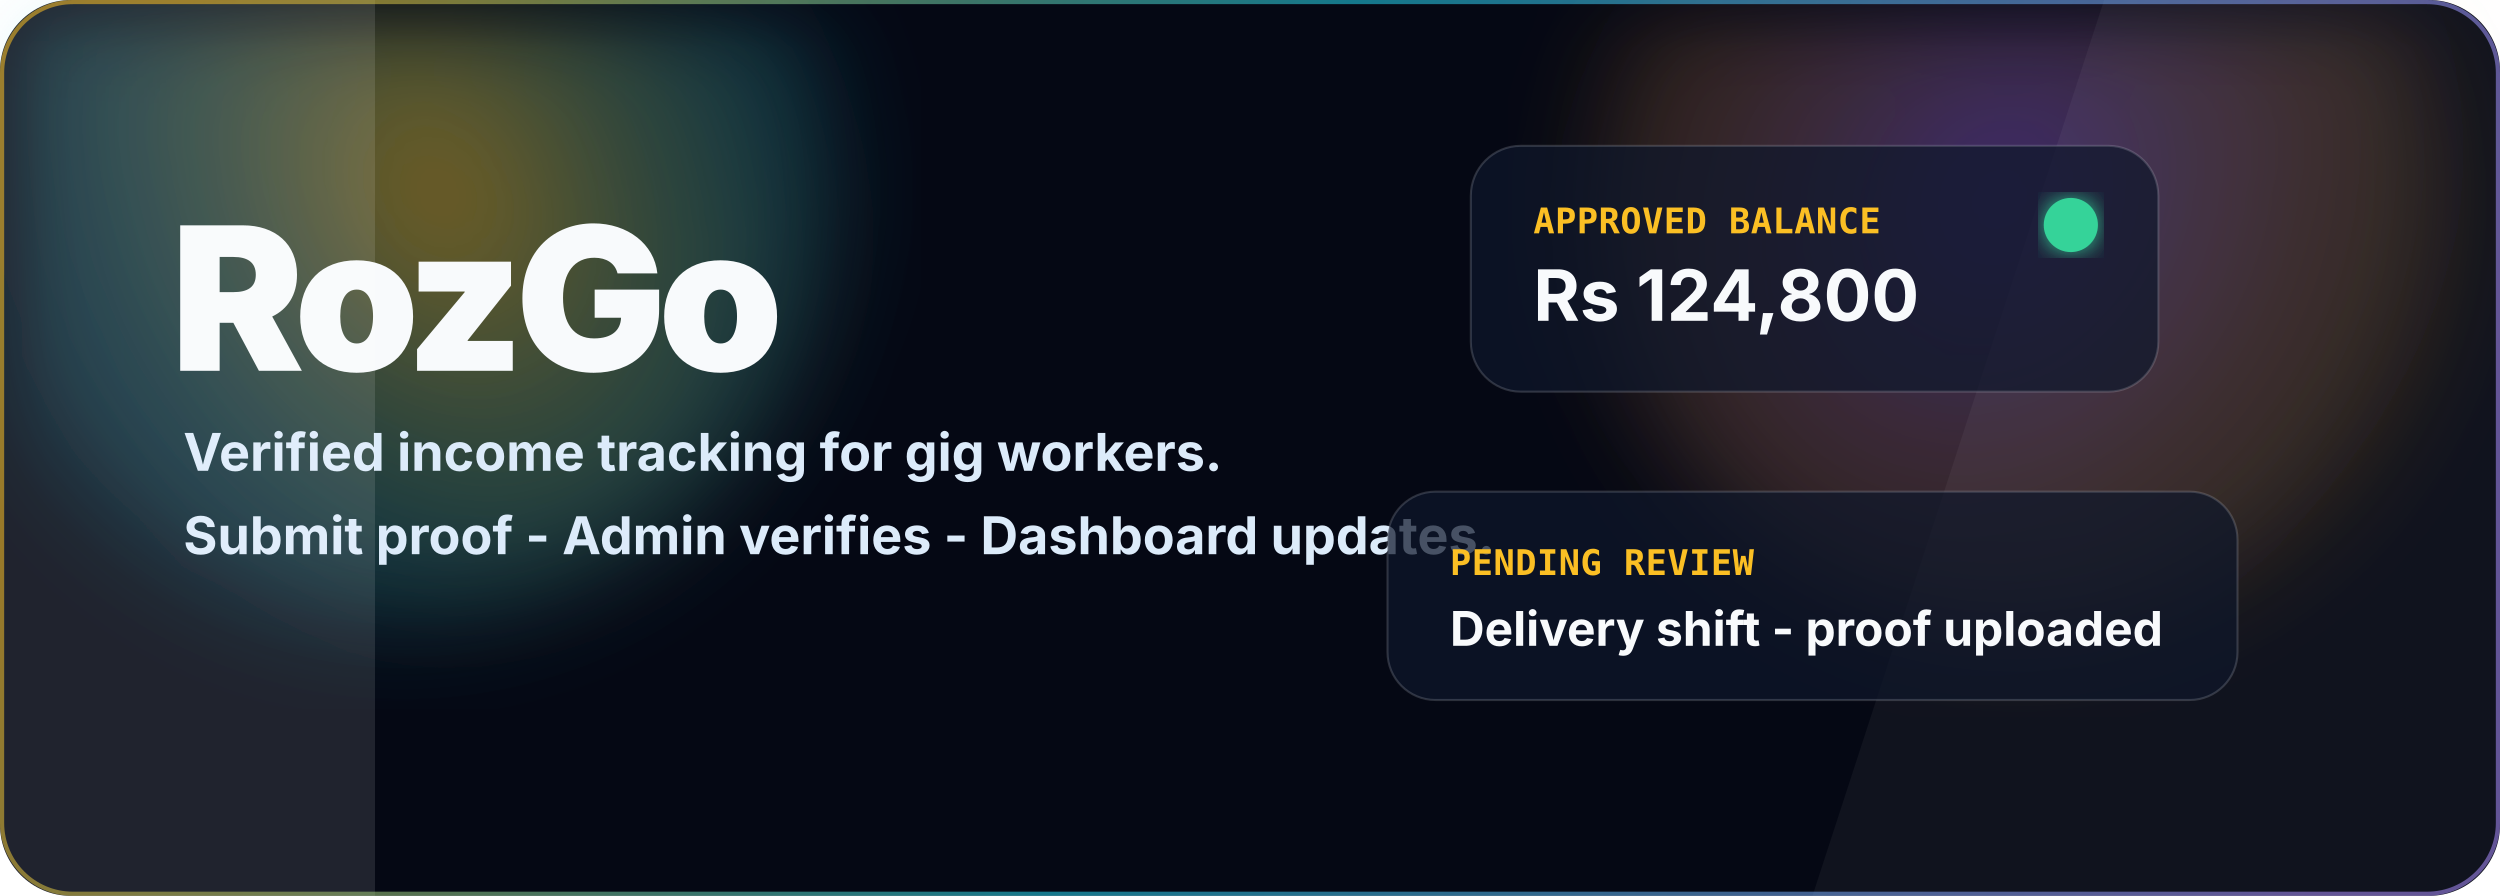
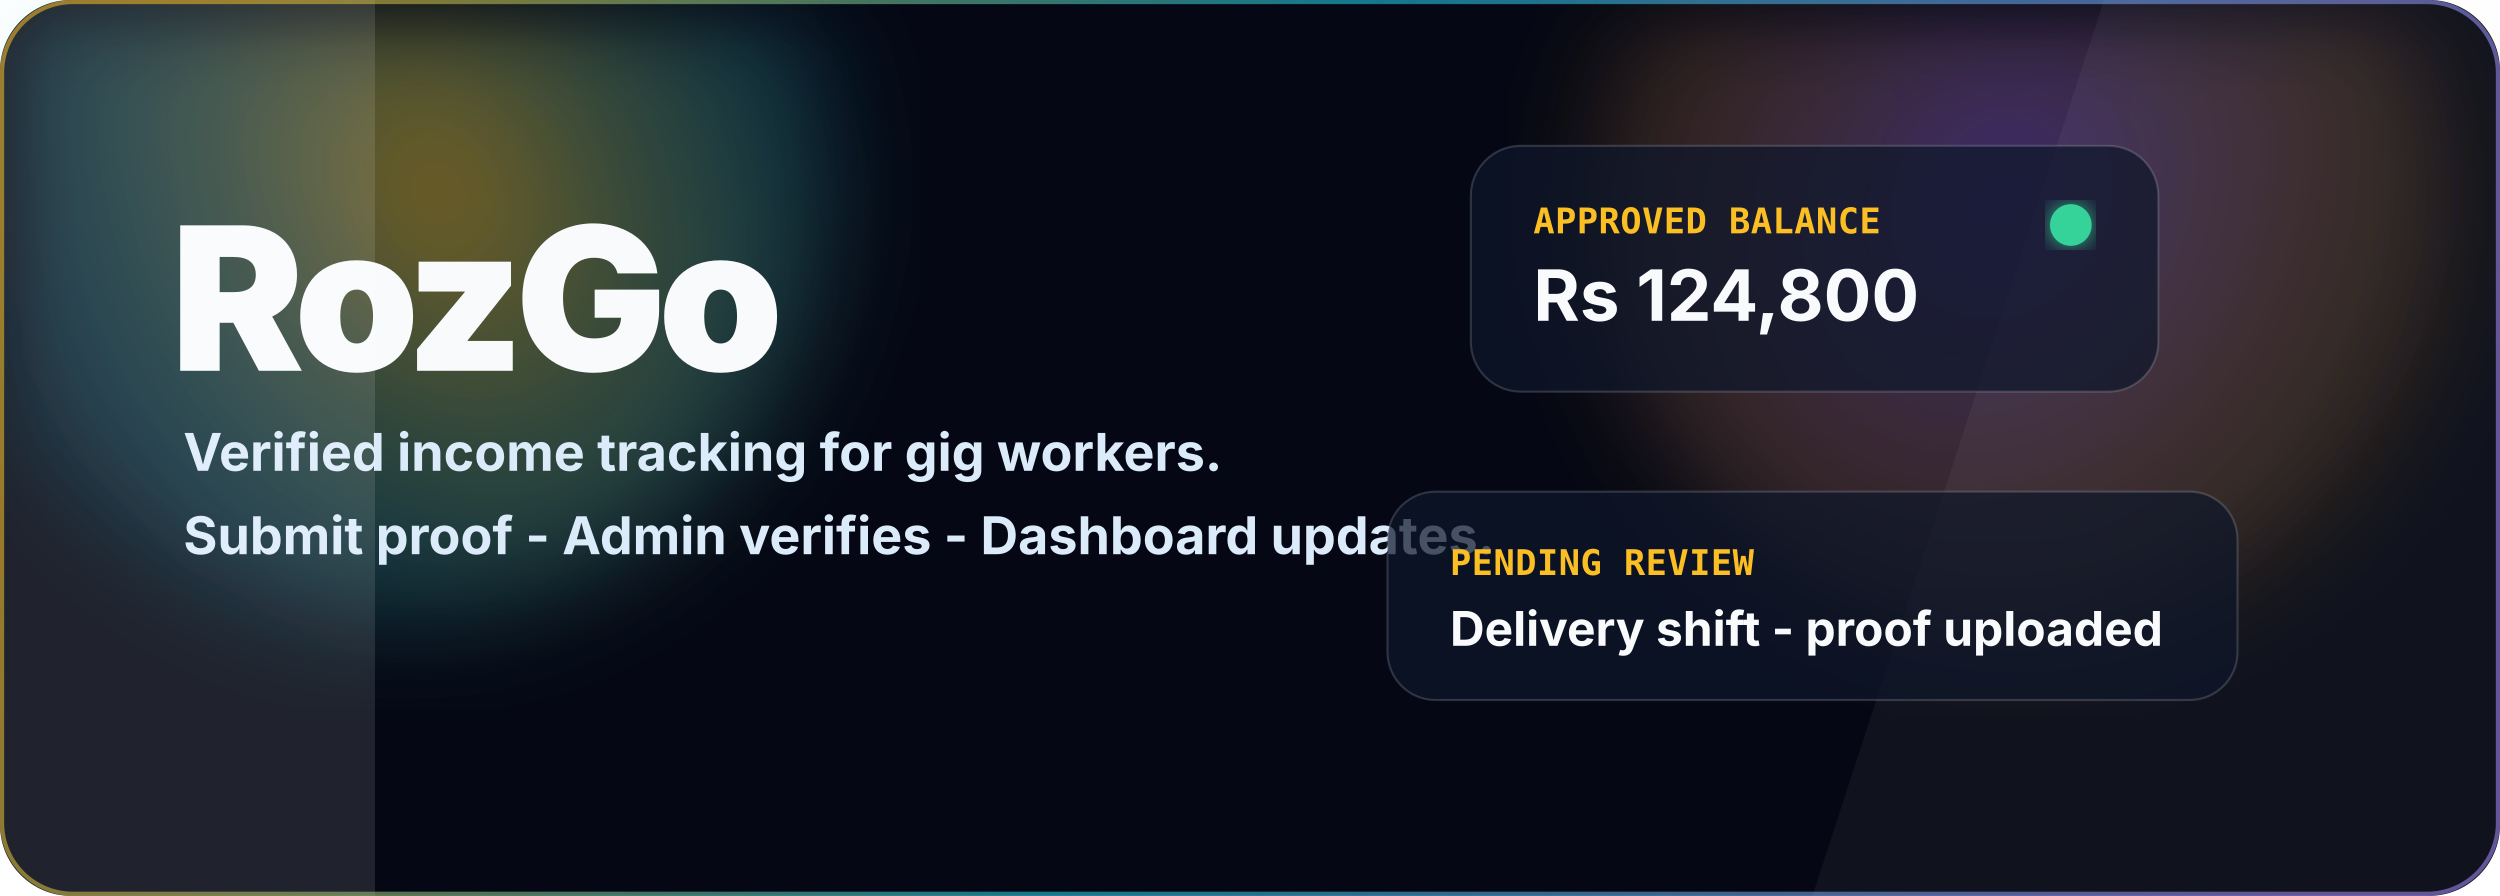
<svg xmlns="http://www.w3.org/2000/svg" width="1200" height="430" viewBox="0 0 1200 430" fill="none" role="img" aria-label="RozGo project hero">
  <defs>
    <radialGradient id="g1" cx="0" cy="0" r="1" gradientUnits="userSpaceOnUse" gradientTransform="translate(210 92) rotate(62) scale(560 420)">
      <stop stop-color="#FBBF24" stop-opacity=".48" />
      <stop offset=".45" stop-color="#22D3EE" stop-opacity=".18" />
      <stop offset="1" stop-color="#020617" stop-opacity="0" />
    </radialGradient>
    <radialGradient id="g2" cx="0" cy="0" r="1" gradientUnits="userSpaceOnUse" gradientTransform="translate(960 96) rotate(120) scale(500 410)">
      <stop stop-color="#8B5CF6" stop-opacity=".42" />
      <stop offset=".55" stop-color="#F59E0B" stop-opacity=".12" />
      <stop offset="1" stop-color="#020617" stop-opacity="0" />
    </radialGradient>
    <linearGradient id="stroke" x1="80" y1="30" x2="1120" y2="392" gradientUnits="userSpaceOnUse">
      <stop stop-color="#FBBF24" />
      <stop offset=".48" stop-color="#22D3EE" />
      <stop offset="1" stop-color="#A78BFA" />
    </linearGradient>
    <filter id="blur">
      <feGaussianBlur stdDeviation="24" />
    </filter>
    <filter id="glow">
      <feGaussianBlur stdDeviation="6" result="coloredBlur" />
      <feMerge>
        <feMergeNode in="coloredBlur" />
        <feMergeNode in="SourceGraphic" />
      </feMerge>
    </filter>
    <style>
      .bg { fill: #050814; }
      .title { font: 900 96px Inter, ui-sans-serif, system-ui, sans-serif; fill: #F8FAFC; letter-spacing: -4px; }
      .sub { font: 650 25px Inter, ui-sans-serif, system-ui, sans-serif; fill: #DCEBFA; }
      .small { font: 750 17px ui-monospace, SFMono-Regular, Menlo, Consolas, monospace; fill: #FBBF24; letter-spacing: .2px; }
      .card { fill: rgba(15,23,42,.72); stroke: rgba(226,232,240,.18); }
      .glass { fill: rgba(255,255,255,.045); }
      .sweep { animation: sweep 5.6s ease-in-out infinite; }
-       .pulse { animation: pulse 2.4s ease-in-out infinite; transform-origin: center; }
      .orb1 { animation: orb1 14s ease-in-out infinite alternate; }
      .orb2 { animation: orb2 17s ease-in-out infinite alternate; }
      @keyframes sweep { 0%,25% { transform: translateX(-360px) skewX(-18deg); opacity:0; } 45% { opacity:.65; } 72%,100% { transform: translateX(1180px) skewX(-18deg); opacity:0; } }
-       @keyframes pulse { 0%,100% { opacity: .5; transform: scale(.96); } 50% { opacity: 1; transform: scale(1.08); } }
      @keyframes orb1 { from { transform: translate(-20px,-6px) scale(1); } to { transform: translate(34px,22px) scale(1.08); } }
      @keyframes orb2 { from { transform: translate(28px,22px) scale(.98); } to { transform: translate(-28px,-14px) scale(1.06); } }
    </style>
  </defs>
  <rect class="bg" width="1200" height="430" rx="34" />
  <circle class="orb1" cx="190" cy="88" r="210" fill="url(#g1)" filter="url(#blur)" />
  <circle class="orb2" cx="970" cy="98" r="205" fill="url(#g2)" filter="url(#blur)" />
  <path class="glass" d="M1010 0H1200V430H870L1010 0Z" />
  <text class="title" x="82" y="178">RozGo</text>
  <text class="sub" x="88" y="226">Verified income tracking for gig workers.</text>
  <text class="sub" x="88" y="266">Submit proof - Admin verifies - Dashboard updates.</text>
  <g>
    <rect class="card" x="706" y="70" width="330" height="118" rx="24" />
    <text class="small" x="736" y="112">APPROVED BALANCE</text>
    <text class="sub" x="736" y="154" style="font-size:34px;fill:#F8FAFC">Rs 124,800</text>
-     <circle class="pulse" cx="994" cy="108" r="13" fill="#34D399" filter="url(#glow)" />
+     <circle cx="994" cy="108" r="10" fill="#34D399" filter="url(#glow)" />
  </g>
  <g>
    <rect class="card" x="666" y="236" width="408" height="100" rx="23" />
    <text class="small" x="696" y="276">PENDING REVIEW</text>
    <text class="sub" x="696" y="310" style="font-size:23px;fill:#F8FAFC">Delivery shift - proof uploaded</text>
  </g>
  <rect class="sweep" x="0" y="0" width="180" height="430" fill="rgba(255,255,255,.11)" />
  <rect x="1" y="1" width="1198" height="428" rx="34" stroke="url(#stroke)" stroke-opacity=".55" stroke-width="2" />
</svg>
